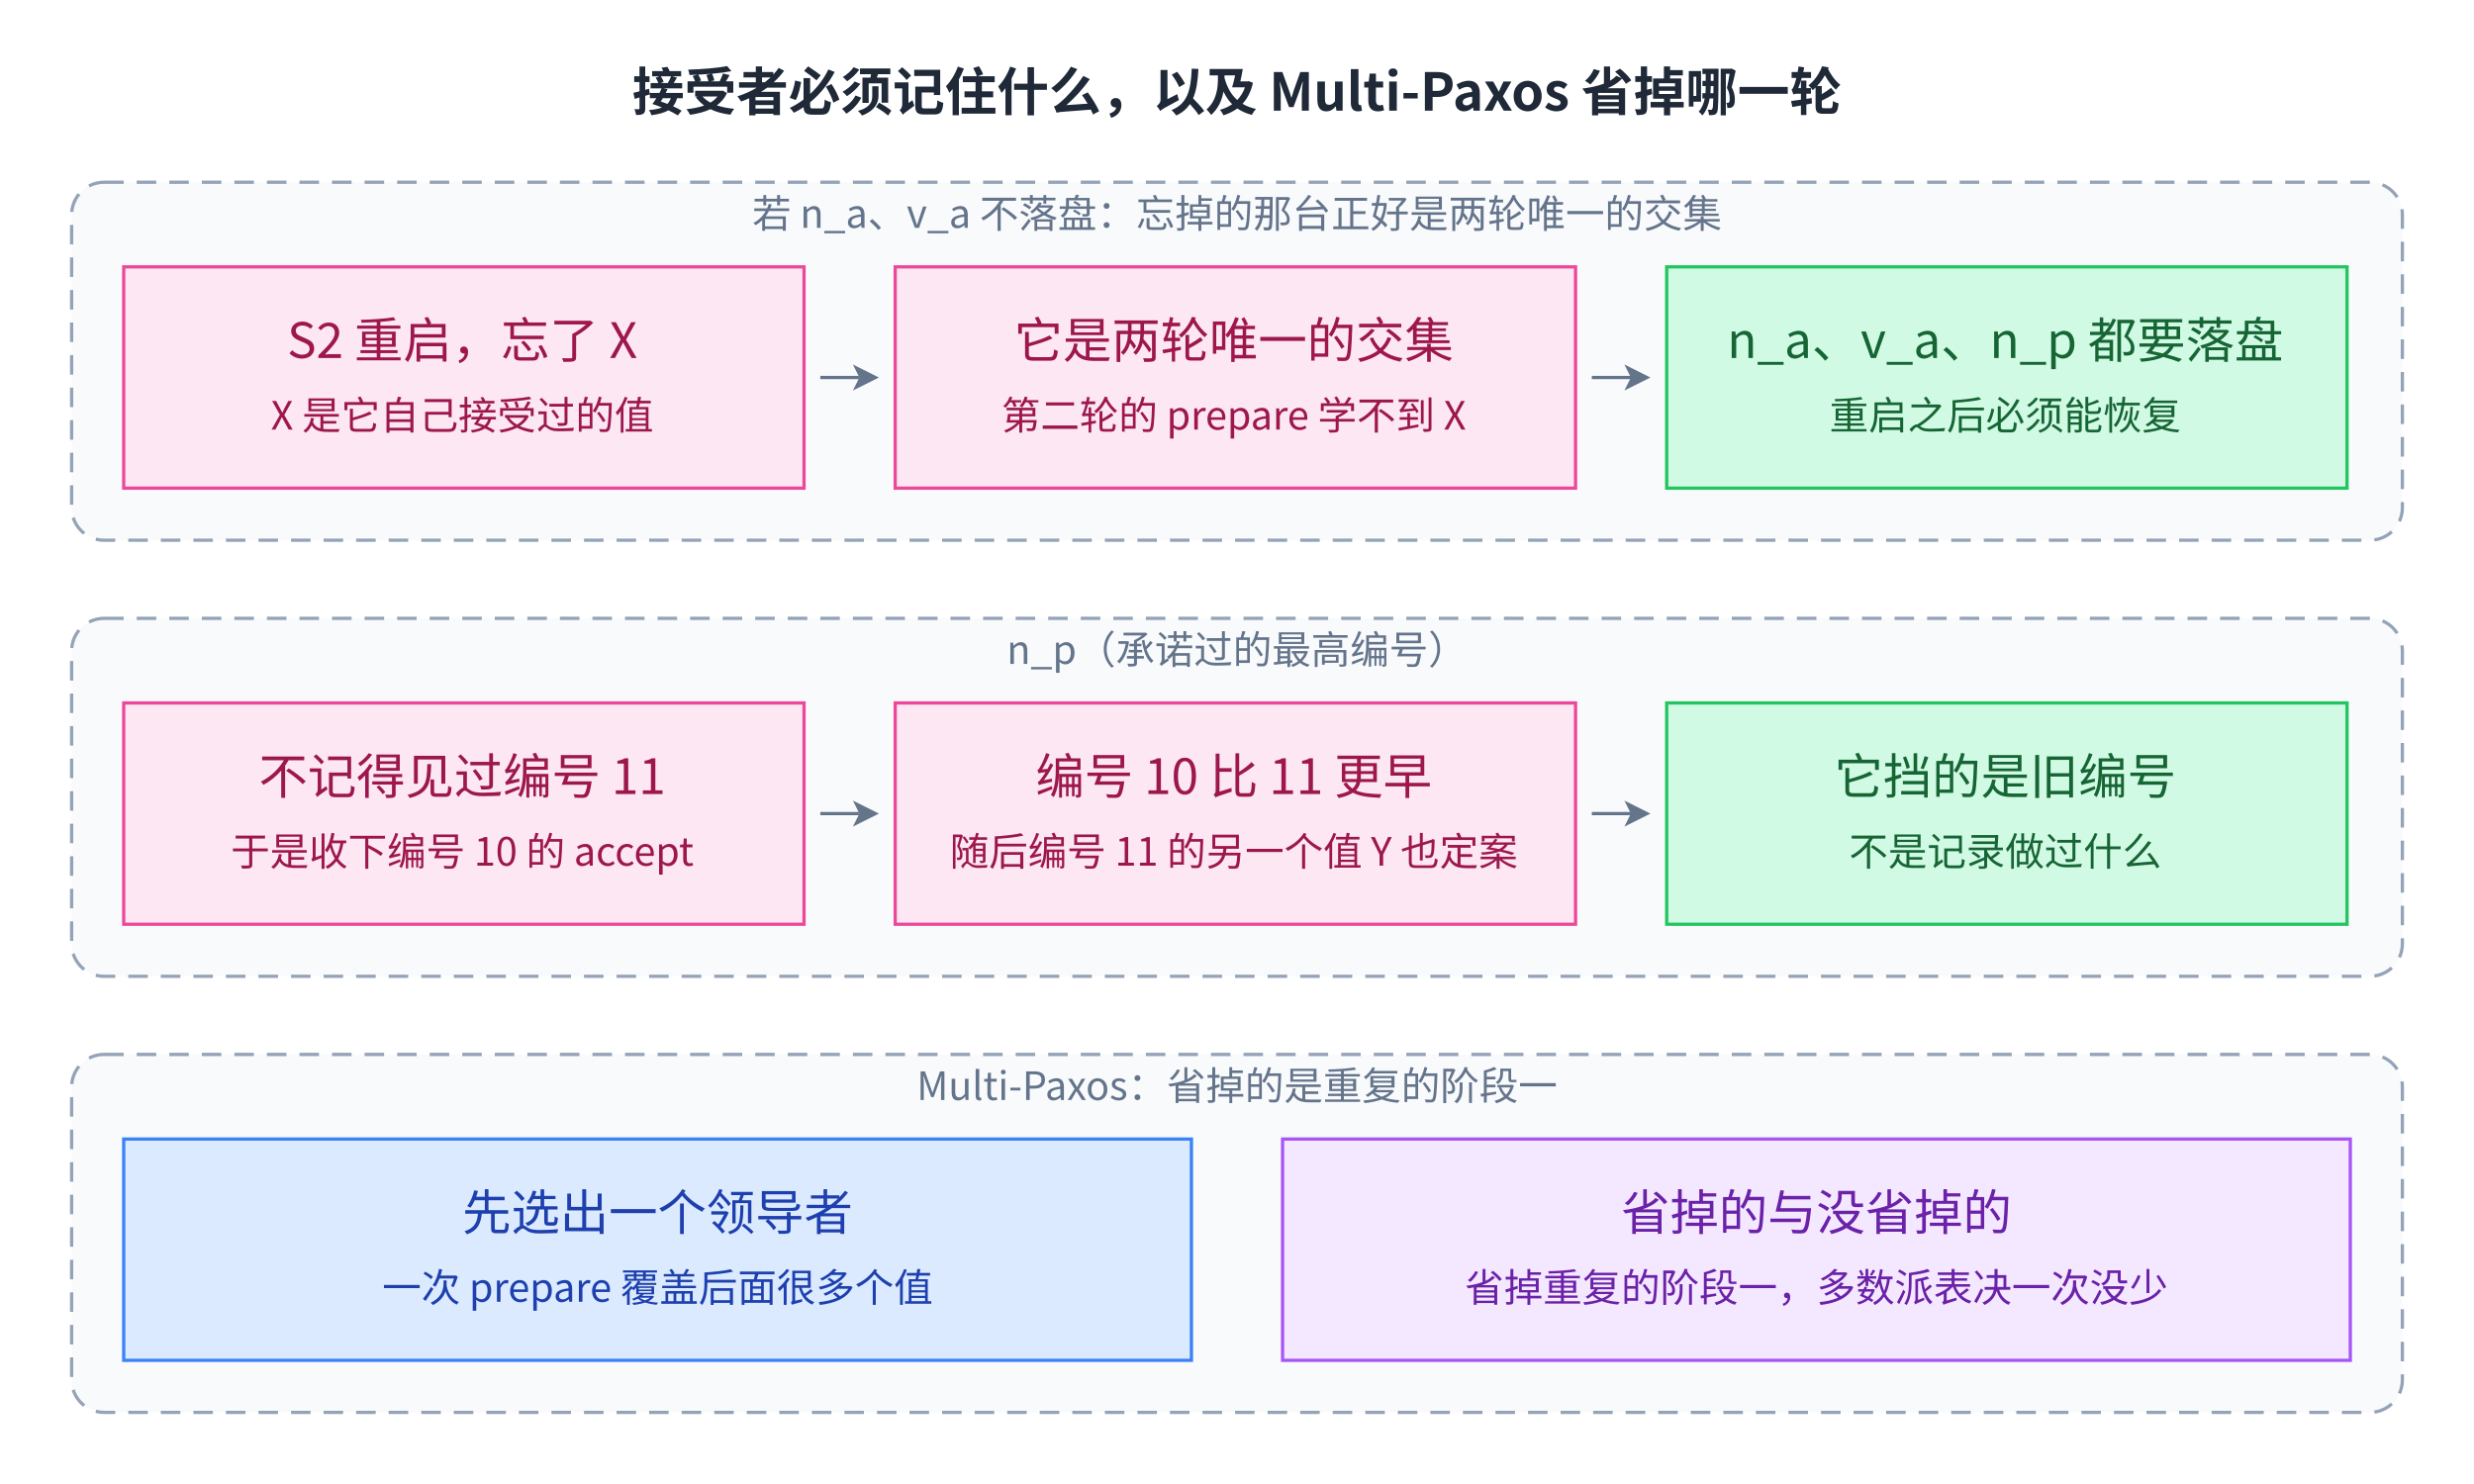
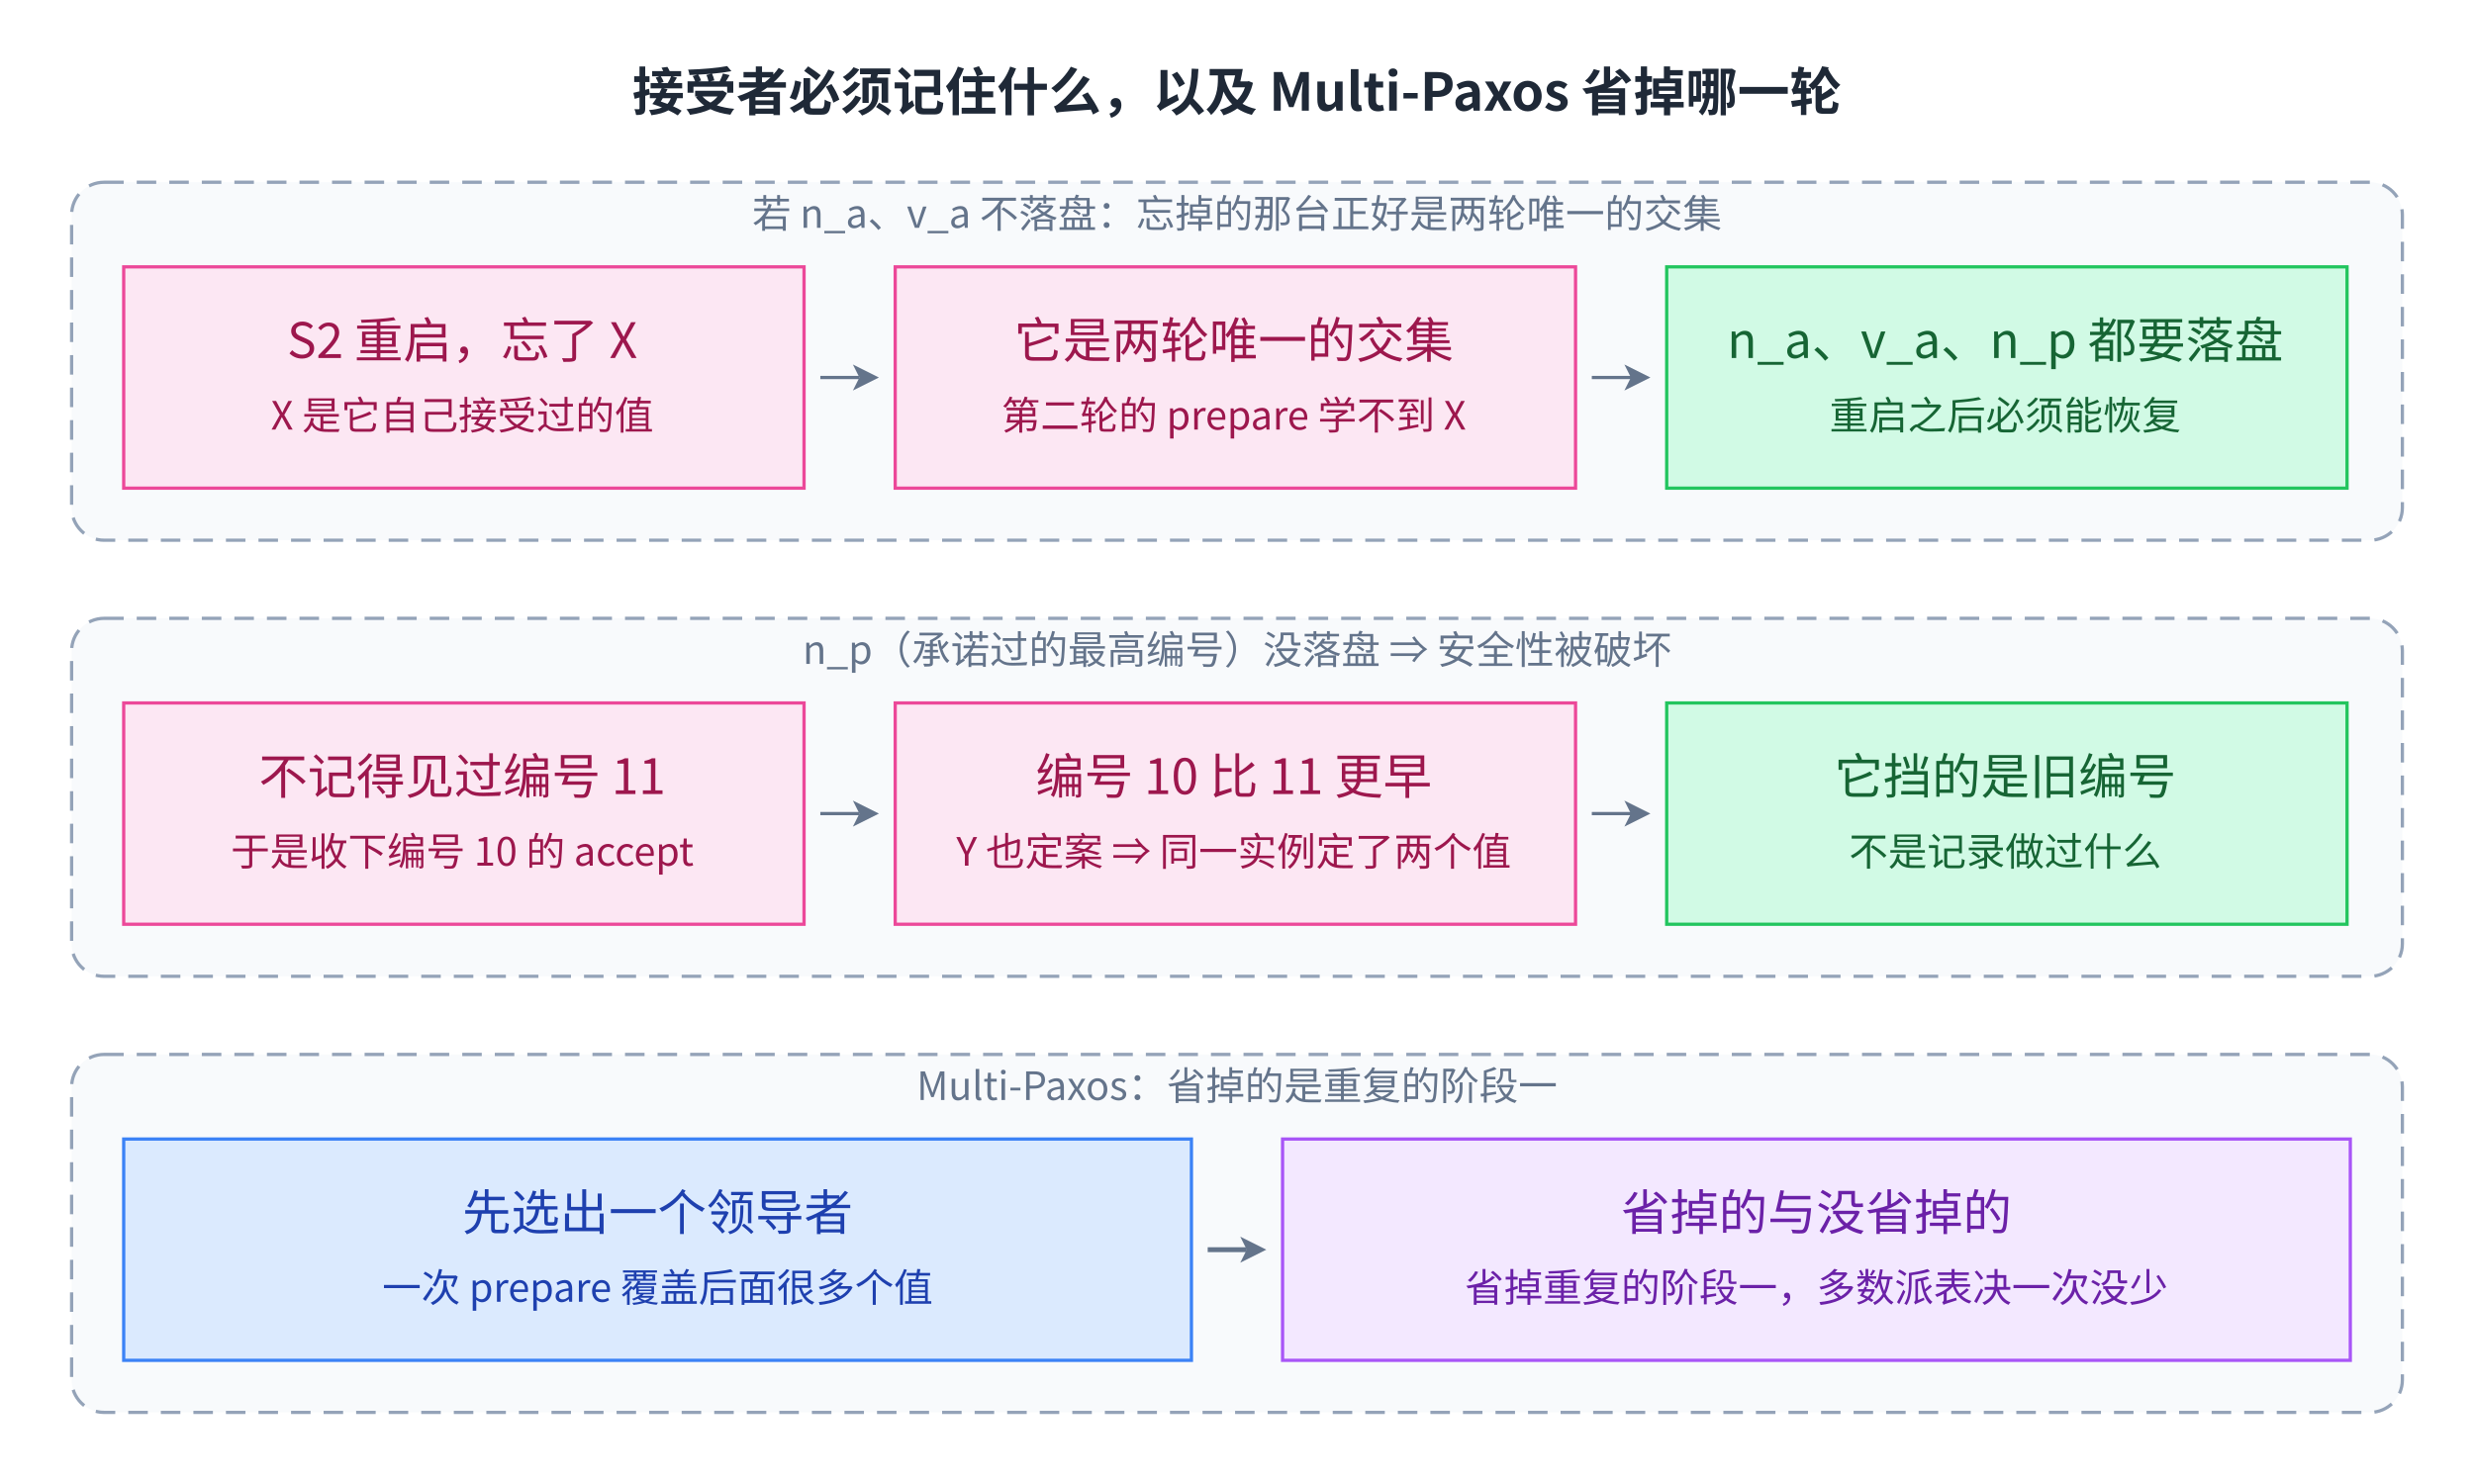
<svg xmlns="http://www.w3.org/2000/svg" viewBox="0 0 760 456" width="760" height="456" role="img" aria-labelledby="fig-paxos-9-title fig-paxos-9-desc">
  <defs>
    <style>
      text { font-family: 'PingFang SC', 'Microsoft YaHei', 'Noto Sans CJK SC', system-ui, sans-serif; }
    </style>
    <marker id="arrow" markerWidth="8" markerHeight="8" refX="2" refY="4" orient="auto" markerUnits="userSpaceOnUse">
      <path d="M0,0 L8,4 L0,8 L2,4 z" fill="#64748b" />
    </marker>
  </defs>
  <rect x="0" y="0" width="760" height="456" fill="#ffffff" />
  <text x="380" y="34" font-size="16" font-weight="600" fill="#1f2937" text-anchor="middle">接受者必须记住什么，以及 Multi-Paxos 省掉哪一轮</text>
  <rect x="22" y="56" width="716" height="110" rx="10" fill="#f8fafc" stroke="#94a3b8" stroke-dasharray="6,4" />
  <text x="380" y="70" font-size="12" fill="#64748b" text-anchor="middle">若 n_a、v_a 不落盘：忘掉的那台正好是两轮唯一的交集</text>
  <rect x="22" y="190" width="716" height="110" rx="10" fill="#f8fafc" stroke="#94a3b8" stroke-dasharray="6,4" />
-   <text x="380" y="204" font-size="12" fill="#64748b" text-anchor="middle">n_p（承诺过的最高编号）</text>
+   <text x="380" y="204" font-size="12" fill="#64748b" text-anchor="middle">n_p（承诺过的最高编号）没落盘 ⇒ 安全性被破坏</text>
  <rect x="22" y="324" width="716" height="110" rx="10" fill="#f8fafc" stroke="#94a3b8" stroke-dasharray="6,4" />
  <text x="380" y="338" font-size="12" fill="#64748b" text-anchor="middle">Multi-Paxos：省掉的是重复的阶段一</text>
  <path d="M252,116 L264,116" fill="none" stroke="#64748b" marker-end="url(#arrow)" />
  <path d="M489,116 L501,116" fill="none" stroke="#64748b" marker-end="url(#arrow)" />
  <path d="M252,250 L264,250" fill="none" stroke="#64748b" marker-end="url(#arrow)" />
  <path d="M489,250 L501,250" fill="none" stroke="#64748b" marker-end="url(#arrow)" />
  <rect x="38" y="82" width="209" height="68" fill="#fce7f3" stroke="#ec4899" />
  <text x="142" y="110" font-size="15" fill="#9d174d" text-anchor="middle">S2 重启，忘了 X</text>
  <text x="142" y="132" font-size="12" fill="#9d174d" text-anchor="middle">X 是它自己接受过的值</text>
  <rect x="275" y="82" width="209" height="68" fill="#fce7f3" stroke="#ec4899" />
  <text x="379" y="110" font-size="15" fill="#9d174d" text-anchor="middle">它是两轮唯一的交集</text>
  <text x="379" y="132" font-size="12" fill="#9d174d" text-anchor="middle">第二轮的 prepare 学不到 X</text>
  <rect x="512" y="82" width="209" height="68" fill="#d1fae5" stroke="#22c55e" />
  <text x="616" y="110" font-size="15" fill="#166534" text-anchor="middle">n_a、v_a、n_p 都要落盘</text>
  <text x="616" y="132" font-size="12" fill="#166534" text-anchor="middle">重启之后必须能恢复</text>
  <rect x="38" y="216" width="209" height="68" fill="#fce7f3" stroke="#ec4899" />
  <text x="142" y="244" font-size="15" fill="#9d174d" text-anchor="middle">不记得见过编号 11</text>
  <text x="142" y="266" font-size="12" fill="#9d174d" text-anchor="middle">于是收下编号 10 的 accept</text>
  <rect x="275" y="216" width="209" height="68" fill="#fce7f3" stroke="#ec4899" />
  <text x="379" y="244" font-size="15" fill="#9d174d" text-anchor="middle">编号 10 比 11 更早</text>
-   <text x="379" y="266" font-size="12" fill="#9d174d" text-anchor="middle">随后编号 11 的另一个值 Y 也定案</text>
+   <text x="379" y="266" font-size="12" fill="#9d174d" text-anchor="middle">Y 也定案 ⇒ 同一实例定了两个值</text>
  <rect x="512" y="216" width="209" height="68" fill="#d1fae5" stroke="#22c55e" />
  <text x="616" y="244" font-size="15" fill="#166534" text-anchor="middle">它挡的是旧编号</text>
  <text x="616" y="266" font-size="12" fill="#166534" text-anchor="middle">不是记录做过什么</text>
  <rect x="38" y="350" width="328" height="68" fill="#dbeafe" stroke="#3b82f6" />
  <text x="202" y="378" font-size="15" fill="#1e40af" text-anchor="middle">先选出一个领导者</text>
  <text x="202" y="400" font-size="12" fill="#1e40af" text-anchor="middle">一次 prepare 覆盖后面很多个值</text>
  <rect x="394" y="350" width="328" height="68" fill="#f3e8ff" stroke="#a855f7" />
  <text x="558" y="378" font-size="15" fill="#6b21a8" text-anchor="middle">省掉的与没省掉的</text>
  <text x="558" y="400" font-size="12" fill="#6b21a8" text-anchor="middle">省掉重复的阶段一，多数派表决一次没少</text>
+   <path d="M371,384 L383,384" fill="none" stroke="#64748b" stroke-width="1.5" marker-end="url(#arrow)" />
</svg>
